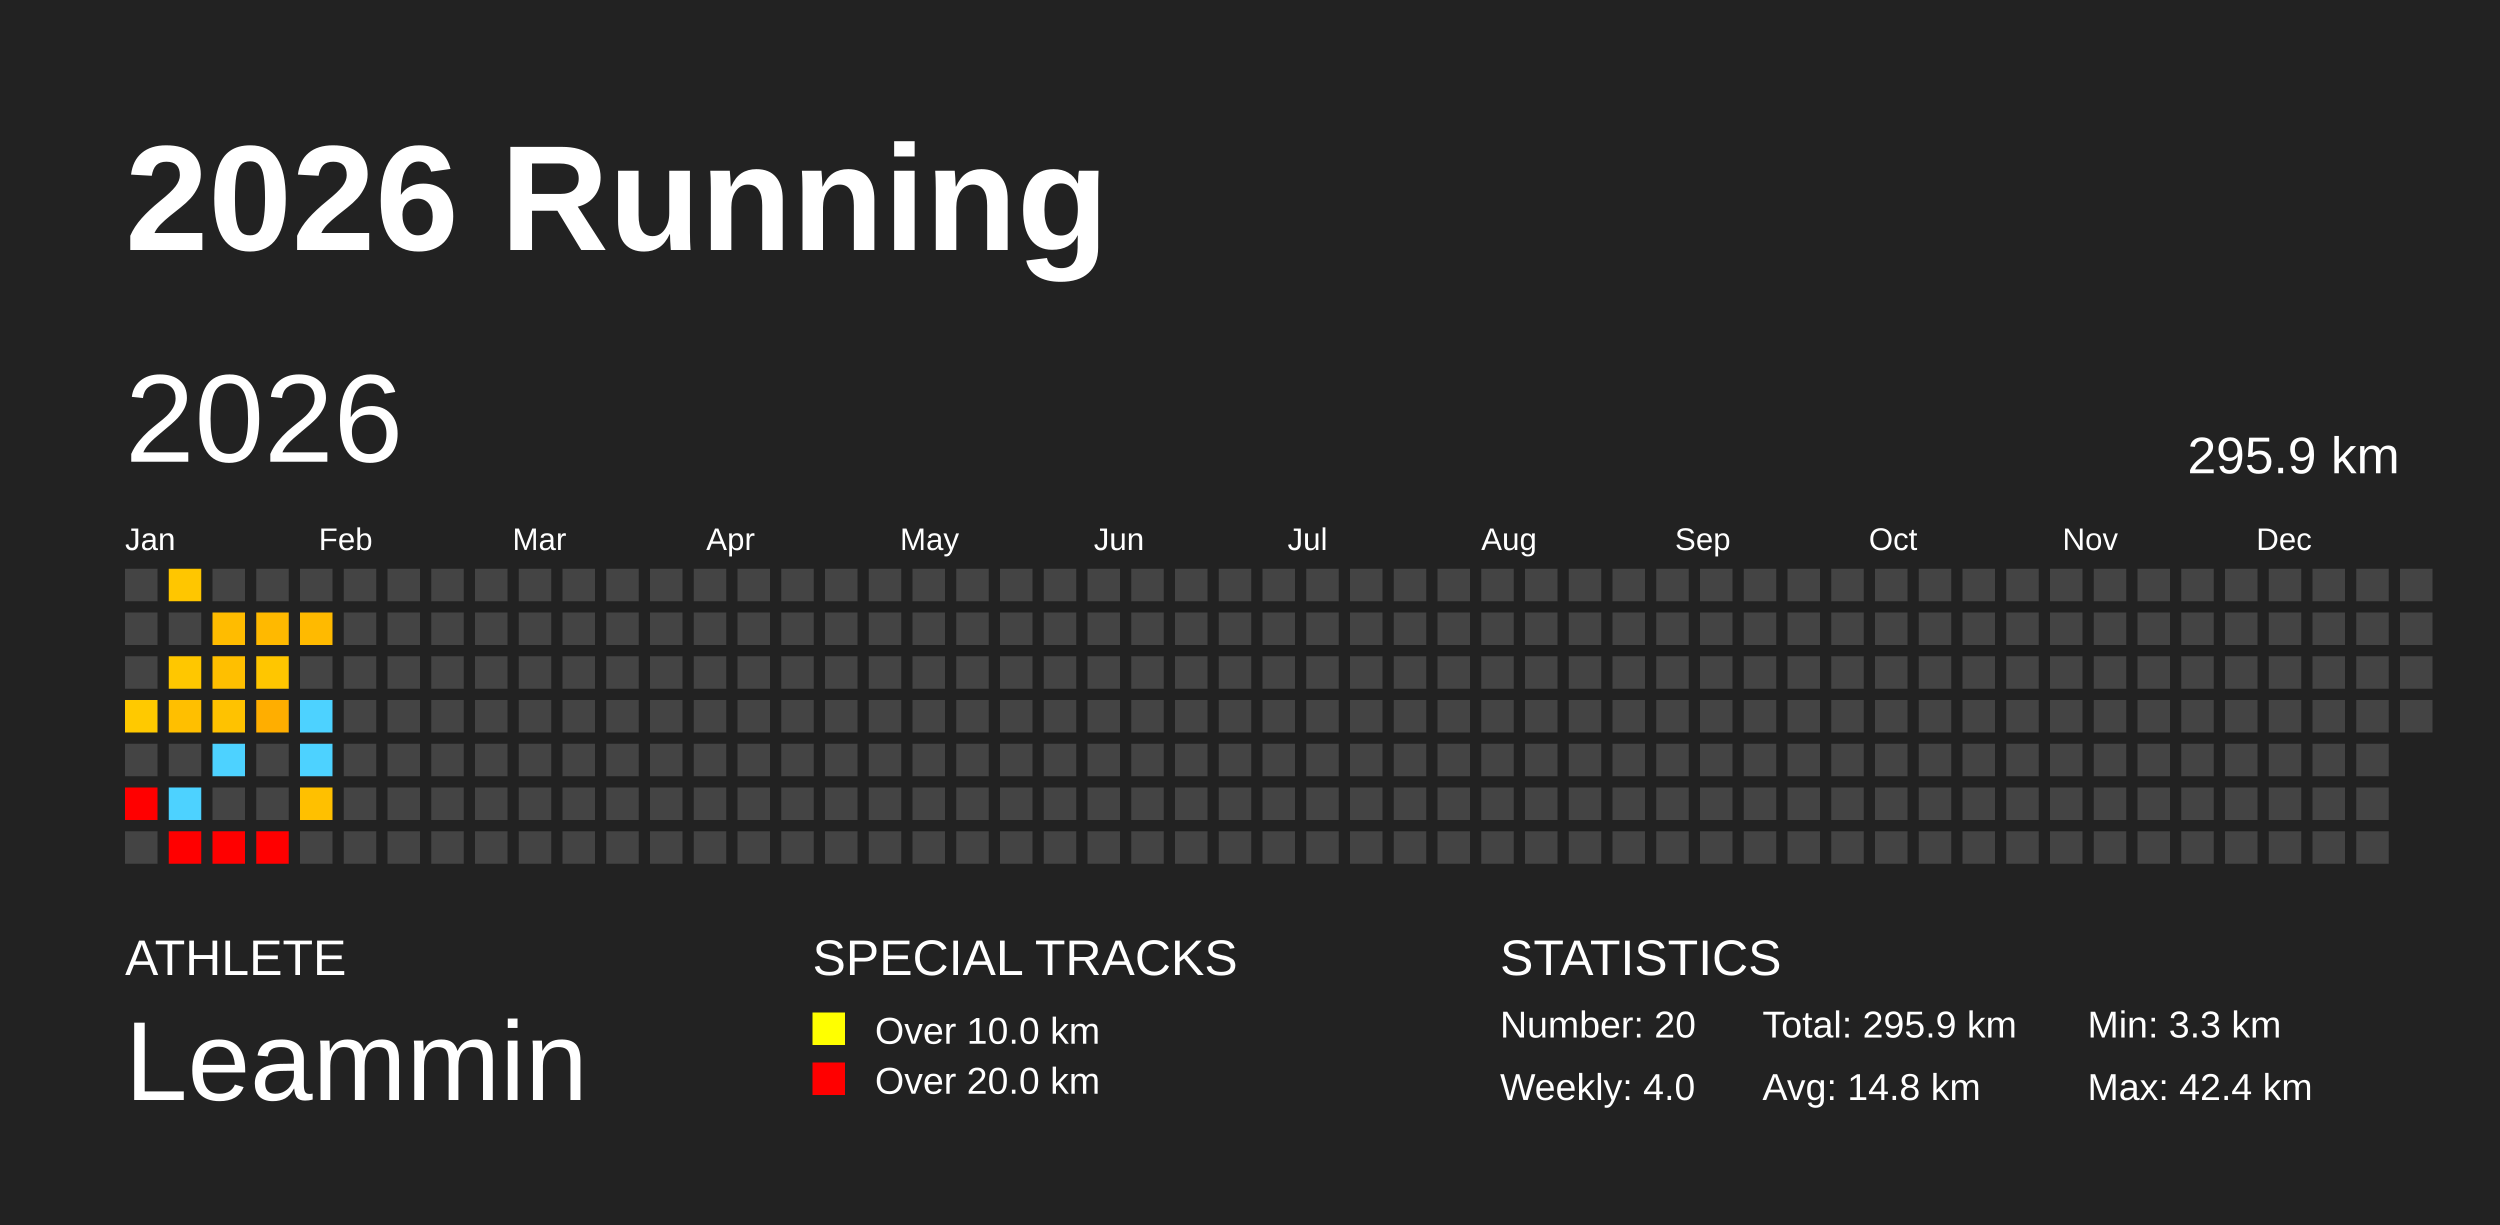
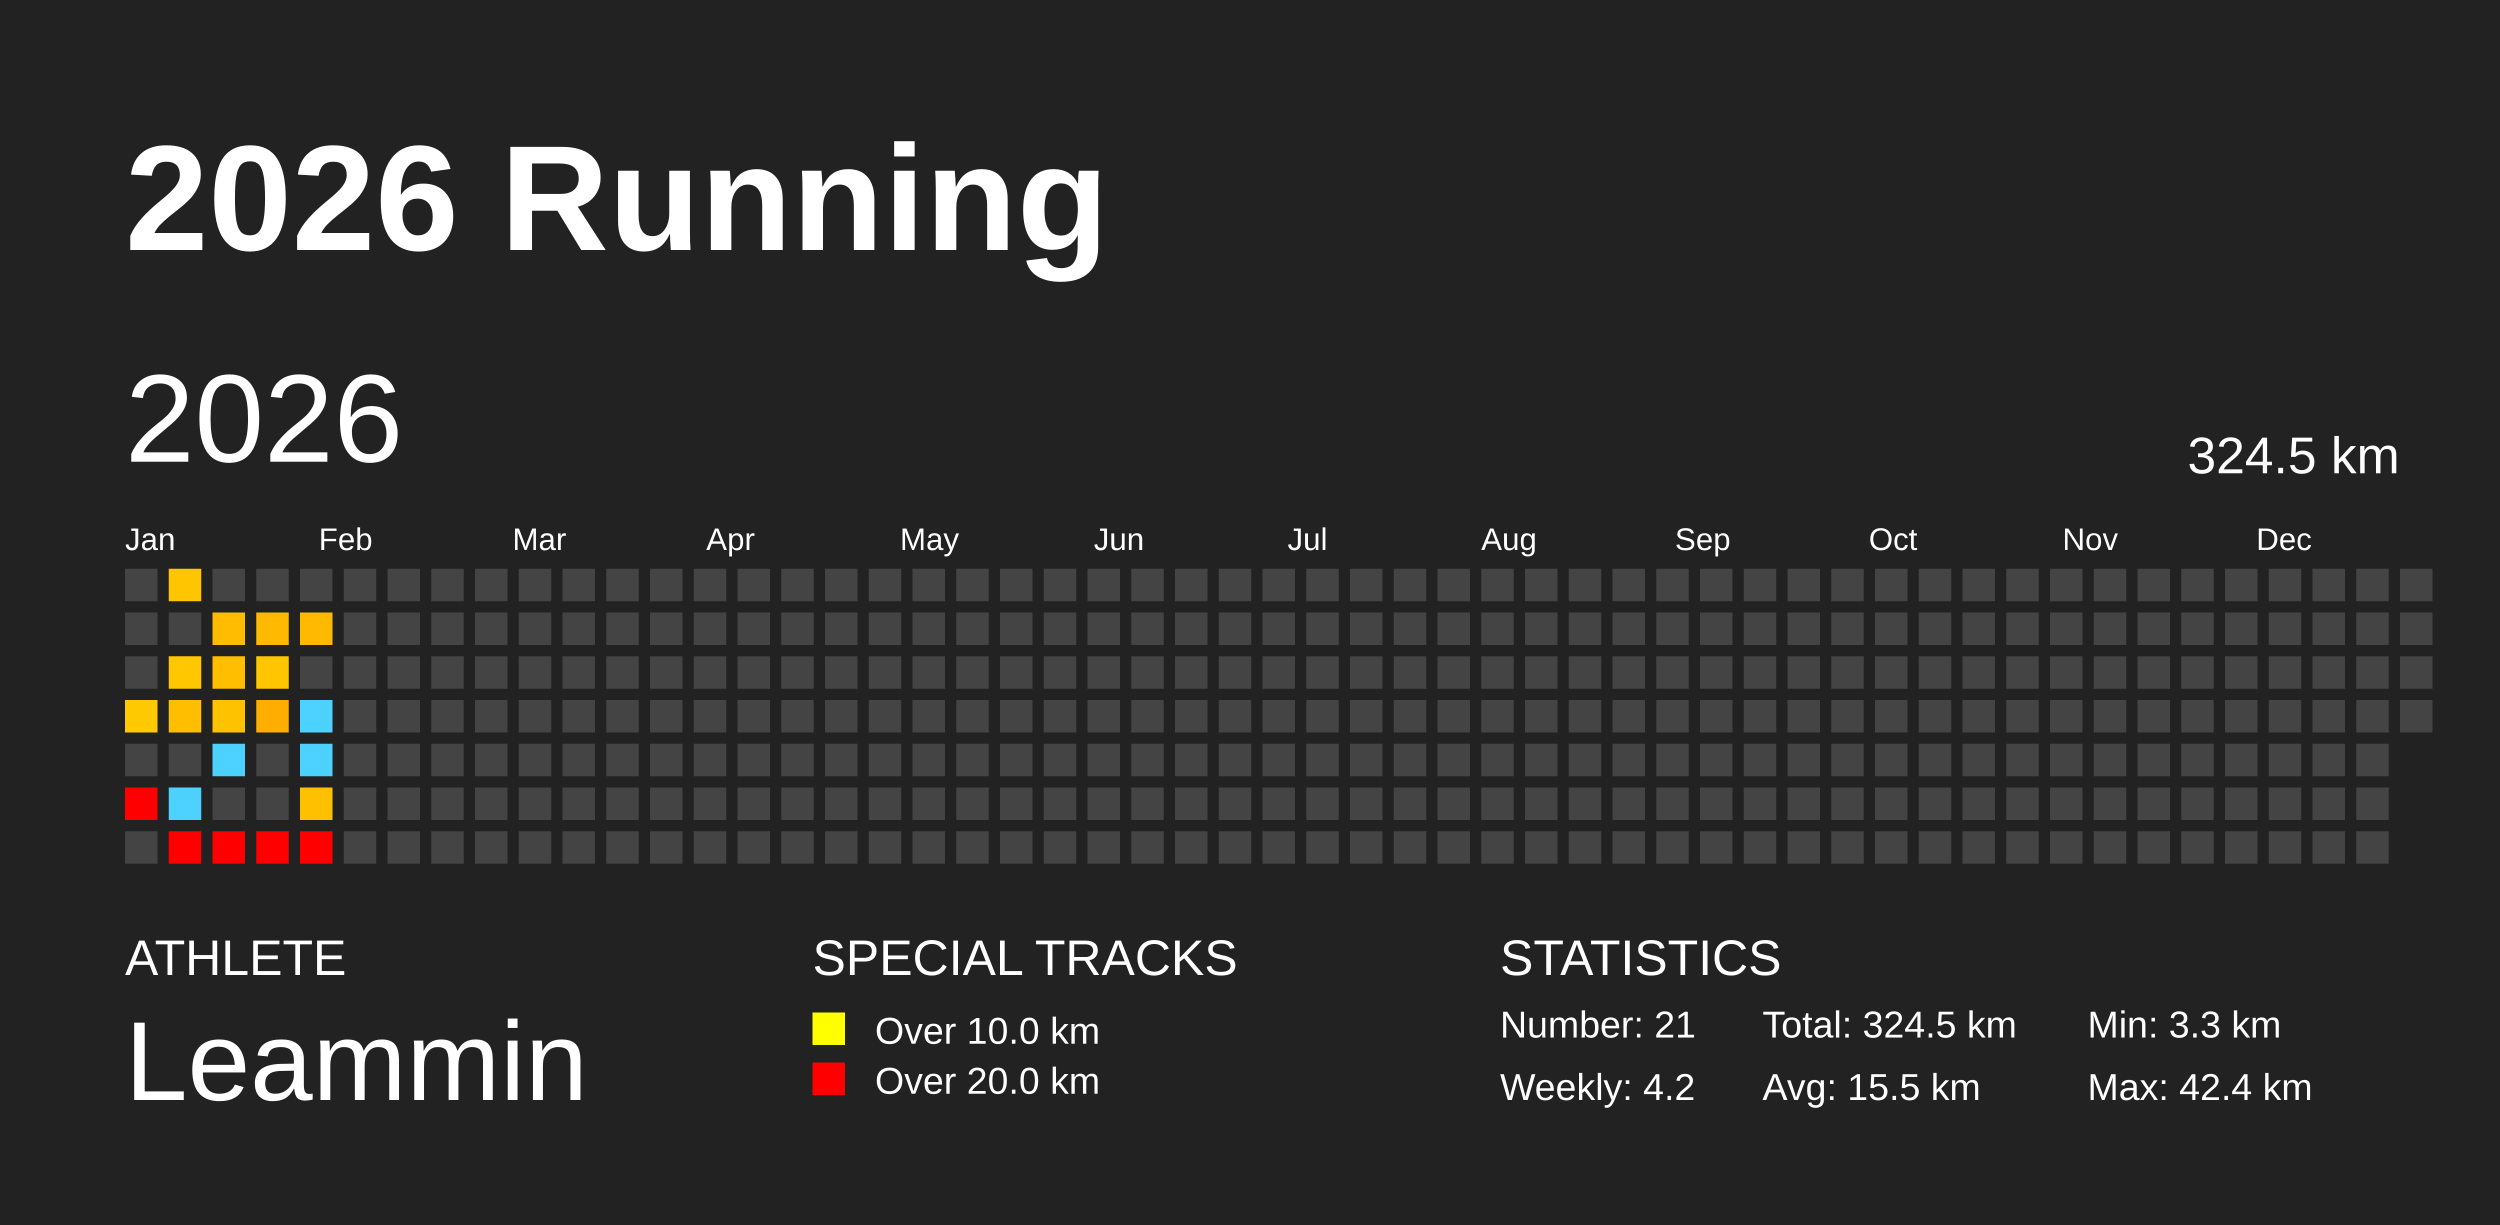
<svg xmlns="http://www.w3.org/2000/svg" baseProfile="full" height="98mm" version="1.1" viewBox="0,0,200,98" width="200mm">
  <defs />
  <rect fill="#222222" height="98" width="200" x="0" y="0" />
  <text fill="#FFFFFF" style="font-size:12px; font-family:Arial; font-weight:bold;" x="10" y="20">2026 Running</text>
  <text fill="#FFFFFF" style="font-size:4px; font-family:Arial" x="10" y="78">ATHLETE</text>
  <text fill="#FFFFFF" style="font-size:9px; font-family:Arial" x="10" y="88">Leammin</text>
  <text fill="#FFFFFF" style="font-size:4px; font-family:Arial" x="65" y="78">SPECIAL TRACKS</text>
  <rect fill="yellow" height="2.6" width="2.6" x="65" y="81" />
  <text fill="#FFFFFF" style="font-size:3px; font-family:Arial" x="70" y="83.5">Over 10.0 km</text>
  <rect fill="red" height="2.6" width="2.6" x="65" y="85" />
  <text fill="#FFFFFF" style="font-size:3px; font-family:Arial" x="70" y="87.5">Over 20.0 km</text>
  <text fill="#FFFFFF" style="font-size:4px; font-family:Arial" x="120" y="78">STATISTICS</text>
-   <text fill="#FFFFFF" style="font-size:3px; font-family:Arial" x="120" y="83">Number: 20</text>
-   <text fill="#FFFFFF" style="font-size:3px; font-family:Arial" x="120" y="88">Weekly: 4.0</text>
-   <text fill="#FFFFFF" style="font-size:3px; font-family:Arial" x="141" y="83">Total: 295.9 km</text>
-   <text fill="#FFFFFF" style="font-size:3px; font-family:Arial" x="141" y="88">Avg: 14.8 km</text>
+   <text fill="#FFFFFF" style="font-size:3px; font-family:Arial" x="120" y="83">Number: 21</text>
+   <text fill="#FFFFFF" style="font-size:3px; font-family:Arial" x="120" y="88">Weekly: 4.2</text>
+   <text fill="#FFFFFF" style="font-size:3px; font-family:Arial" x="141" y="83">Total: 324.5 km</text>
+   <text fill="#FFFFFF" style="font-size:3px; font-family:Arial" x="141" y="88">Avg: 15.5 km</text>
  <text fill="#FFFFFF" style="font-size:3px; font-family:Arial" x="167" y="83">Min: 3.3 km</text>
  <text fill="#FFFFFF" style="font-size:3px; font-family:Arial" x="167" y="88">Max: 42.4 km</text>
  <text dominant-baseline="hanging" fill="#FFFFFF" style="font-size:10.0px; font-family:Arial;" x="10" y="30">2026</text>
-   <text dominant-baseline="hanging" fill="#FFFFFF" style="font-size:4.125px; font-family:Arial;" x="175" y="35">295.9 km</text>
+   <text dominant-baseline="hanging" fill="#FFFFFF" style="font-size:4.125px; font-family:Arial;" x="175" y="35">324.5 km</text>
  <text fill="#FFFFFF" style="font-size:2.5px; font-family:Arial" x="10.0" y="44">Jan</text>
  <text fill="#FFFFFF" style="font-size:2.5px; font-family:Arial" x="25.5" y="44">Feb</text>
  <text fill="#FFFFFF" style="font-size:2.5px; font-family:Arial" x="41.0" y="44">Mar</text>
  <text fill="#FFFFFF" style="font-size:2.5px; font-family:Arial" x="56.5" y="44">Apr</text>
  <text fill="#FFFFFF" style="font-size:2.5px; font-family:Arial" x="72.0" y="44">May</text>
  <text fill="#FFFFFF" style="font-size:2.5px; font-family:Arial" x="87.5" y="44">Jun</text>
  <text fill="#FFFFFF" style="font-size:2.5px; font-family:Arial" x="103.0" y="44">Jul</text>
  <text fill="#FFFFFF" style="font-size:2.5px; font-family:Arial" x="118.5" y="44">Aug</text>
  <text fill="#FFFFFF" style="font-size:2.5px; font-family:Arial" x="134.0" y="44">Sep</text>
  <text fill="#FFFFFF" style="font-size:2.5px; font-family:Arial" x="149.5" y="44">Oct</text>
  <text fill="#FFFFFF" style="font-size:2.5px; font-family:Arial" x="165.0" y="44">Nov</text>
  <text fill="#FFFFFF" style="font-size:2.5px; font-family:Arial" x="180.5" y="44">Dec</text>
  <rect fill="#444444" height="2.6" width="2.6" x="10.0" y="45.5" />
  <rect fill="#444444" height="2.6" width="2.6" x="10.0" y="49.0" />
  <rect fill="#444444" height="2.6" width="2.6" x="10.0" y="52.5" />
  <rect fill="#ffc900" height="2.6" width="2.6" x="10.0" y="56.0" />
  <rect fill="#444444" height="2.6" width="2.6" x="10.0" y="59.5" />
  <rect fill="red" height="2.6" width="2.6" x="10.0" y="63.0" />
  <rect fill="#444444" height="2.6" width="2.6" x="10.0" y="66.5" />
  <rect fill="#ffc600" height="2.6" width="2.6" x="13.5" y="45.5" />
  <rect fill="#444444" height="2.6" width="2.6" x="13.5" y="49.0" />
  <rect fill="#ffc700" height="2.6" width="2.6" x="13.5" y="52.5" />
  <rect fill="#ffbf00" height="2.6" width="2.6" x="13.5" y="56.0" />
  <rect fill="#444444" height="2.6" width="2.6" x="13.5" y="59.5" />
  <rect fill="#4dd2ff" height="2.6" width="2.6" x="13.5" y="63.0" />
  <rect fill="red" height="2.6" width="2.6" x="13.5" y="66.5" />
  <rect fill="#444444" height="2.6" width="2.6" x="17.0" y="45.5" />
  <rect fill="#ffbc00" height="2.6" width="2.6" x="17.0" y="49.0" />
  <rect fill="#ffbf00" height="2.6" width="2.6" x="17.0" y="52.5" />
  <rect fill="#ffc200" height="2.6" width="2.6" x="17.0" y="56.0" />
  <rect fill="#4dd2ff" height="2.6" width="2.6" x="17.0" y="59.5" />
  <rect fill="#444444" height="2.6" width="2.6" x="17.0" y="63.0" />
  <rect fill="red" height="2.6" width="2.6" x="17.0" y="66.5" />
  <rect fill="#444444" height="2.6" width="2.6" x="20.5" y="45.5" />
  <rect fill="#ffb900" height="2.6" width="2.6" x="20.5" y="49.0" />
  <rect fill="#ffc600" height="2.6" width="2.6" x="20.5" y="52.5" />
  <rect fill="#ffae00" height="2.6" width="2.6" x="20.5" y="56.0" />
  <rect fill="#444444" height="2.6" width="2.6" x="20.5" y="59.5" />
  <rect fill="#444444" height="2.6" width="2.6" x="20.5" y="63.0" />
  <rect fill="red" height="2.6" width="2.6" x="20.5" y="66.5" />
  <rect fill="#444444" height="2.6" width="2.6" x="24.0" y="45.5" />
  <rect fill="#ffba00" height="2.6" width="2.6" x="24.0" y="49.0" />
  <rect fill="#444444" height="2.6" width="2.6" x="24.0" y="52.5" />
  <rect fill="#4dd2ff" height="2.6" width="2.6" x="24.0" y="56.0" />
  <rect fill="#4dd2ff" height="2.6" width="2.6" x="24.0" y="59.5" />
  <rect fill="#ffc000" height="2.6" width="2.6" x="24.0" y="63.0" />
-   <rect fill="#444444" height="2.6" width="2.6" x="24.0" y="66.5" />
+   <rect fill="red" height="2.6" width="2.6" x="24.0" y="66.5" />
  <rect fill="#444444" height="2.6" width="2.6" x="27.5" y="45.5" />
  <rect fill="#444444" height="2.6" width="2.6" x="27.5" y="49.0" />
  <rect fill="#444444" height="2.6" width="2.6" x="27.5" y="52.5" />
  <rect fill="#444444" height="2.6" width="2.6" x="27.5" y="56.0" />
  <rect fill="#444444" height="2.6" width="2.6" x="27.5" y="59.5" />
  <rect fill="#444444" height="2.6" width="2.6" x="27.5" y="63.0" />
  <rect fill="#444444" height="2.6" width="2.6" x="27.5" y="66.5" />
  <rect fill="#444444" height="2.6" width="2.6" x="31.0" y="45.5" />
  <rect fill="#444444" height="2.6" width="2.6" x="31.0" y="49.0" />
  <rect fill="#444444" height="2.6" width="2.6" x="31.0" y="52.5" />
  <rect fill="#444444" height="2.6" width="2.6" x="31.0" y="56.0" />
  <rect fill="#444444" height="2.6" width="2.6" x="31.0" y="59.5" />
  <rect fill="#444444" height="2.6" width="2.6" x="31.0" y="63.0" />
  <rect fill="#444444" height="2.6" width="2.6" x="31.0" y="66.5" />
  <rect fill="#444444" height="2.6" width="2.6" x="34.5" y="45.5" />
  <rect fill="#444444" height="2.6" width="2.6" x="34.5" y="49.0" />
  <rect fill="#444444" height="2.6" width="2.6" x="34.5" y="52.5" />
  <rect fill="#444444" height="2.6" width="2.6" x="34.5" y="56.0" />
  <rect fill="#444444" height="2.6" width="2.6" x="34.5" y="59.5" />
  <rect fill="#444444" height="2.6" width="2.6" x="34.5" y="63.0" />
  <rect fill="#444444" height="2.6" width="2.6" x="34.5" y="66.5" />
  <rect fill="#444444" height="2.6" width="2.6" x="38.0" y="45.5" />
  <rect fill="#444444" height="2.6" width="2.6" x="38.0" y="49.0" />
  <rect fill="#444444" height="2.6" width="2.6" x="38.0" y="52.5" />
  <rect fill="#444444" height="2.6" width="2.6" x="38.0" y="56.0" />
  <rect fill="#444444" height="2.6" width="2.6" x="38.0" y="59.5" />
  <rect fill="#444444" height="2.6" width="2.6" x="38.0" y="63.0" />
  <rect fill="#444444" height="2.6" width="2.6" x="38.0" y="66.5" />
  <rect fill="#444444" height="2.6" width="2.6" x="41.5" y="45.5" />
  <rect fill="#444444" height="2.6" width="2.6" x="41.5" y="49.0" />
  <rect fill="#444444" height="2.6" width="2.6" x="41.5" y="52.5" />
  <rect fill="#444444" height="2.6" width="2.6" x="41.5" y="56.0" />
  <rect fill="#444444" height="2.6" width="2.6" x="41.5" y="59.5" />
  <rect fill="#444444" height="2.6" width="2.6" x="41.5" y="63.0" />
  <rect fill="#444444" height="2.6" width="2.6" x="41.5" y="66.5" />
  <rect fill="#444444" height="2.6" width="2.6" x="45.0" y="45.5" />
  <rect fill="#444444" height="2.6" width="2.6" x="45.0" y="49.0" />
  <rect fill="#444444" height="2.6" width="2.6" x="45.0" y="52.5" />
  <rect fill="#444444" height="2.6" width="2.6" x="45.0" y="56.0" />
  <rect fill="#444444" height="2.6" width="2.6" x="45.0" y="59.5" />
  <rect fill="#444444" height="2.6" width="2.6" x="45.0" y="63.0" />
  <rect fill="#444444" height="2.6" width="2.6" x="45.0" y="66.5" />
  <rect fill="#444444" height="2.6" width="2.6" x="48.5" y="45.5" />
  <rect fill="#444444" height="2.6" width="2.6" x="48.5" y="49.0" />
  <rect fill="#444444" height="2.6" width="2.6" x="48.5" y="52.5" />
  <rect fill="#444444" height="2.6" width="2.6" x="48.5" y="56.0" />
  <rect fill="#444444" height="2.6" width="2.6" x="48.5" y="59.5" />
  <rect fill="#444444" height="2.6" width="2.6" x="48.5" y="63.0" />
  <rect fill="#444444" height="2.6" width="2.6" x="48.5" y="66.5" />
  <rect fill="#444444" height="2.6" width="2.6" x="52.0" y="45.5" />
  <rect fill="#444444" height="2.6" width="2.6" x="52.0" y="49.0" />
  <rect fill="#444444" height="2.6" width="2.6" x="52.0" y="52.5" />
  <rect fill="#444444" height="2.6" width="2.6" x="52.0" y="56.0" />
  <rect fill="#444444" height="2.6" width="2.6" x="52.0" y="59.5" />
  <rect fill="#444444" height="2.6" width="2.6" x="52.0" y="63.0" />
  <rect fill="#444444" height="2.6" width="2.6" x="52.0" y="66.5" />
  <rect fill="#444444" height="2.6" width="2.6" x="55.5" y="45.5" />
  <rect fill="#444444" height="2.6" width="2.6" x="55.5" y="49.0" />
  <rect fill="#444444" height="2.6" width="2.6" x="55.5" y="52.5" />
  <rect fill="#444444" height="2.6" width="2.6" x="55.5" y="56.0" />
  <rect fill="#444444" height="2.6" width="2.6" x="55.5" y="59.5" />
  <rect fill="#444444" height="2.6" width="2.6" x="55.5" y="63.0" />
  <rect fill="#444444" height="2.6" width="2.6" x="55.5" y="66.5" />
  <rect fill="#444444" height="2.6" width="2.6" x="59.0" y="45.5" />
  <rect fill="#444444" height="2.6" width="2.6" x="59.0" y="49.0" />
  <rect fill="#444444" height="2.6" width="2.6" x="59.0" y="52.5" />
  <rect fill="#444444" height="2.6" width="2.6" x="59.0" y="56.0" />
  <rect fill="#444444" height="2.6" width="2.6" x="59.0" y="59.5" />
  <rect fill="#444444" height="2.6" width="2.6" x="59.0" y="63.0" />
  <rect fill="#444444" height="2.6" width="2.6" x="59.0" y="66.5" />
  <rect fill="#444444" height="2.6" width="2.6" x="62.5" y="45.5" />
  <rect fill="#444444" height="2.6" width="2.6" x="62.5" y="49.0" />
  <rect fill="#444444" height="2.6" width="2.6" x="62.5" y="52.5" />
  <rect fill="#444444" height="2.6" width="2.6" x="62.5" y="56.0" />
  <rect fill="#444444" height="2.6" width="2.6" x="62.5" y="59.5" />
  <rect fill="#444444" height="2.6" width="2.6" x="62.5" y="63.0" />
  <rect fill="#444444" height="2.6" width="2.6" x="62.5" y="66.5" />
  <rect fill="#444444" height="2.6" width="2.6" x="66.0" y="45.5" />
  <rect fill="#444444" height="2.6" width="2.6" x="66.0" y="49.0" />
  <rect fill="#444444" height="2.6" width="2.6" x="66.0" y="52.5" />
  <rect fill="#444444" height="2.6" width="2.6" x="66.0" y="56.0" />
  <rect fill="#444444" height="2.6" width="2.6" x="66.0" y="59.5" />
  <rect fill="#444444" height="2.6" width="2.6" x="66.0" y="63.0" />
  <rect fill="#444444" height="2.6" width="2.6" x="66.0" y="66.5" />
  <rect fill="#444444" height="2.6" width="2.6" x="69.5" y="45.5" />
  <rect fill="#444444" height="2.6" width="2.6" x="69.5" y="49.0" />
  <rect fill="#444444" height="2.6" width="2.6" x="69.5" y="52.5" />
  <rect fill="#444444" height="2.6" width="2.6" x="69.5" y="56.0" />
  <rect fill="#444444" height="2.6" width="2.6" x="69.5" y="59.5" />
  <rect fill="#444444" height="2.6" width="2.6" x="69.5" y="63.0" />
  <rect fill="#444444" height="2.6" width="2.6" x="69.5" y="66.5" />
  <rect fill="#444444" height="2.6" width="2.6" x="73.0" y="45.5" />
  <rect fill="#444444" height="2.6" width="2.6" x="73.0" y="49.0" />
  <rect fill="#444444" height="2.6" width="2.6" x="73.0" y="52.5" />
  <rect fill="#444444" height="2.6" width="2.6" x="73.0" y="56.0" />
  <rect fill="#444444" height="2.6" width="2.6" x="73.0" y="59.5" />
  <rect fill="#444444" height="2.6" width="2.6" x="73.0" y="63.0" />
  <rect fill="#444444" height="2.6" width="2.6" x="73.0" y="66.5" />
  <rect fill="#444444" height="2.6" width="2.6" x="76.5" y="45.5" />
  <rect fill="#444444" height="2.6" width="2.6" x="76.5" y="49.0" />
  <rect fill="#444444" height="2.6" width="2.6" x="76.5" y="52.5" />
  <rect fill="#444444" height="2.6" width="2.6" x="76.5" y="56.0" />
  <rect fill="#444444" height="2.6" width="2.6" x="76.5" y="59.5" />
  <rect fill="#444444" height="2.6" width="2.6" x="76.5" y="63.0" />
  <rect fill="#444444" height="2.6" width="2.6" x="76.5" y="66.5" />
  <rect fill="#444444" height="2.6" width="2.6" x="80.0" y="45.5" />
  <rect fill="#444444" height="2.6" width="2.6" x="80.0" y="49.0" />
  <rect fill="#444444" height="2.6" width="2.6" x="80.0" y="52.5" />
  <rect fill="#444444" height="2.6" width="2.6" x="80.0" y="56.0" />
  <rect fill="#444444" height="2.6" width="2.6" x="80.0" y="59.5" />
  <rect fill="#444444" height="2.6" width="2.6" x="80.0" y="63.0" />
  <rect fill="#444444" height="2.6" width="2.6" x="80.0" y="66.5" />
  <rect fill="#444444" height="2.6" width="2.6" x="83.5" y="45.5" />
  <rect fill="#444444" height="2.6" width="2.6" x="83.5" y="49.0" />
  <rect fill="#444444" height="2.6" width="2.6" x="83.5" y="52.5" />
  <rect fill="#444444" height="2.6" width="2.6" x="83.5" y="56.0" />
  <rect fill="#444444" height="2.6" width="2.6" x="83.5" y="59.5" />
  <rect fill="#444444" height="2.6" width="2.6" x="83.5" y="63.0" />
  <rect fill="#444444" height="2.6" width="2.6" x="83.5" y="66.5" />
  <rect fill="#444444" height="2.6" width="2.6" x="87.0" y="45.5" />
  <rect fill="#444444" height="2.6" width="2.6" x="87.0" y="49.0" />
  <rect fill="#444444" height="2.6" width="2.6" x="87.0" y="52.5" />
  <rect fill="#444444" height="2.6" width="2.6" x="87.0" y="56.0" />
  <rect fill="#444444" height="2.6" width="2.6" x="87.0" y="59.5" />
  <rect fill="#444444" height="2.6" width="2.6" x="87.0" y="63.0" />
  <rect fill="#444444" height="2.6" width="2.6" x="87.0" y="66.5" />
  <rect fill="#444444" height="2.6" width="2.6" x="90.5" y="45.5" />
  <rect fill="#444444" height="2.6" width="2.6" x="90.5" y="49.0" />
  <rect fill="#444444" height="2.6" width="2.6" x="90.5" y="52.5" />
  <rect fill="#444444" height="2.6" width="2.6" x="90.5" y="56.0" />
  <rect fill="#444444" height="2.6" width="2.6" x="90.5" y="59.5" />
  <rect fill="#444444" height="2.6" width="2.6" x="90.5" y="63.0" />
  <rect fill="#444444" height="2.6" width="2.6" x="90.5" y="66.5" />
  <rect fill="#444444" height="2.6" width="2.6" x="94.0" y="45.5" />
  <rect fill="#444444" height="2.6" width="2.6" x="94.0" y="49.0" />
  <rect fill="#444444" height="2.6" width="2.6" x="94.0" y="52.5" />
  <rect fill="#444444" height="2.6" width="2.6" x="94.0" y="56.0" />
  <rect fill="#444444" height="2.6" width="2.6" x="94.0" y="59.5" />
  <rect fill="#444444" height="2.6" width="2.6" x="94.0" y="63.0" />
  <rect fill="#444444" height="2.6" width="2.6" x="94.0" y="66.5" />
  <rect fill="#444444" height="2.6" width="2.6" x="97.5" y="45.5" />
  <rect fill="#444444" height="2.6" width="2.6" x="97.5" y="49.0" />
  <rect fill="#444444" height="2.6" width="2.6" x="97.5" y="52.5" />
  <rect fill="#444444" height="2.6" width="2.6" x="97.5" y="56.0" />
  <rect fill="#444444" height="2.6" width="2.6" x="97.5" y="59.5" />
  <rect fill="#444444" height="2.6" width="2.6" x="97.5" y="63.0" />
  <rect fill="#444444" height="2.6" width="2.6" x="97.5" y="66.5" />
  <rect fill="#444444" height="2.6" width="2.6" x="101.0" y="45.5" />
  <rect fill="#444444" height="2.6" width="2.6" x="101.0" y="49.0" />
  <rect fill="#444444" height="2.6" width="2.6" x="101.0" y="52.5" />
  <rect fill="#444444" height="2.6" width="2.6" x="101.0" y="56.0" />
  <rect fill="#444444" height="2.6" width="2.6" x="101.0" y="59.5" />
  <rect fill="#444444" height="2.6" width="2.6" x="101.0" y="63.0" />
  <rect fill="#444444" height="2.6" width="2.6" x="101.0" y="66.5" />
  <rect fill="#444444" height="2.6" width="2.6" x="104.5" y="45.5" />
  <rect fill="#444444" height="2.6" width="2.6" x="104.5" y="49.0" />
  <rect fill="#444444" height="2.6" width="2.6" x="104.5" y="52.5" />
  <rect fill="#444444" height="2.6" width="2.6" x="104.5" y="56.0" />
  <rect fill="#444444" height="2.6" width="2.6" x="104.5" y="59.5" />
  <rect fill="#444444" height="2.6" width="2.6" x="104.5" y="63.0" />
  <rect fill="#444444" height="2.6" width="2.6" x="104.5" y="66.5" />
  <rect fill="#444444" height="2.6" width="2.6" x="108.0" y="45.5" />
  <rect fill="#444444" height="2.6" width="2.6" x="108.0" y="49.0" />
  <rect fill="#444444" height="2.6" width="2.6" x="108.0" y="52.5" />
  <rect fill="#444444" height="2.6" width="2.6" x="108.0" y="56.0" />
  <rect fill="#444444" height="2.6" width="2.6" x="108.0" y="59.5" />
  <rect fill="#444444" height="2.6" width="2.6" x="108.0" y="63.0" />
  <rect fill="#444444" height="2.6" width="2.6" x="108.0" y="66.5" />
  <rect fill="#444444" height="2.6" width="2.6" x="111.5" y="45.5" />
  <rect fill="#444444" height="2.6" width="2.6" x="111.5" y="49.0" />
  <rect fill="#444444" height="2.6" width="2.6" x="111.5" y="52.5" />
  <rect fill="#444444" height="2.6" width="2.6" x="111.5" y="56.0" />
  <rect fill="#444444" height="2.6" width="2.6" x="111.5" y="59.5" />
  <rect fill="#444444" height="2.6" width="2.6" x="111.5" y="63.0" />
  <rect fill="#444444" height="2.6" width="2.6" x="111.5" y="66.5" />
  <rect fill="#444444" height="2.6" width="2.6" x="115.0" y="45.5" />
  <rect fill="#444444" height="2.6" width="2.6" x="115.0" y="49.0" />
  <rect fill="#444444" height="2.6" width="2.6" x="115.0" y="52.5" />
  <rect fill="#444444" height="2.6" width="2.6" x="115.0" y="56.0" />
  <rect fill="#444444" height="2.6" width="2.6" x="115.0" y="59.5" />
  <rect fill="#444444" height="2.6" width="2.6" x="115.0" y="63.0" />
  <rect fill="#444444" height="2.6" width="2.6" x="115.0" y="66.5" />
  <rect fill="#444444" height="2.6" width="2.6" x="118.5" y="45.5" />
  <rect fill="#444444" height="2.6" width="2.6" x="118.5" y="49.0" />
  <rect fill="#444444" height="2.6" width="2.6" x="118.5" y="52.5" />
  <rect fill="#444444" height="2.6" width="2.6" x="118.5" y="56.0" />
  <rect fill="#444444" height="2.6" width="2.6" x="118.5" y="59.5" />
  <rect fill="#444444" height="2.6" width="2.6" x="118.5" y="63.0" />
  <rect fill="#444444" height="2.6" width="2.6" x="118.5" y="66.5" />
  <rect fill="#444444" height="2.6" width="2.6" x="122.0" y="45.5" />
  <rect fill="#444444" height="2.6" width="2.6" x="122.0" y="49.0" />
  <rect fill="#444444" height="2.6" width="2.6" x="122.0" y="52.5" />
  <rect fill="#444444" height="2.6" width="2.6" x="122.0" y="56.0" />
  <rect fill="#444444" height="2.6" width="2.6" x="122.0" y="59.5" />
  <rect fill="#444444" height="2.6" width="2.6" x="122.0" y="63.0" />
  <rect fill="#444444" height="2.6" width="2.6" x="122.0" y="66.5" />
  <rect fill="#444444" height="2.6" width="2.6" x="125.5" y="45.5" />
  <rect fill="#444444" height="2.6" width="2.6" x="125.5" y="49.0" />
  <rect fill="#444444" height="2.6" width="2.6" x="125.5" y="52.5" />
  <rect fill="#444444" height="2.6" width="2.6" x="125.5" y="56.0" />
  <rect fill="#444444" height="2.6" width="2.6" x="125.5" y="59.5" />
  <rect fill="#444444" height="2.6" width="2.6" x="125.5" y="63.0" />
  <rect fill="#444444" height="2.6" width="2.6" x="125.5" y="66.5" />
  <rect fill="#444444" height="2.6" width="2.6" x="129.0" y="45.5" />
  <rect fill="#444444" height="2.6" width="2.6" x="129.0" y="49.0" />
  <rect fill="#444444" height="2.6" width="2.6" x="129.0" y="52.5" />
  <rect fill="#444444" height="2.6" width="2.6" x="129.0" y="56.0" />
  <rect fill="#444444" height="2.6" width="2.6" x="129.0" y="59.5" />
  <rect fill="#444444" height="2.6" width="2.6" x="129.0" y="63.0" />
  <rect fill="#444444" height="2.6" width="2.6" x="129.0" y="66.5" />
  <rect fill="#444444" height="2.6" width="2.6" x="132.5" y="45.5" />
  <rect fill="#444444" height="2.6" width="2.6" x="132.5" y="49.0" />
  <rect fill="#444444" height="2.6" width="2.6" x="132.5" y="52.5" />
  <rect fill="#444444" height="2.6" width="2.6" x="132.5" y="56.0" />
  <rect fill="#444444" height="2.6" width="2.6" x="132.5" y="59.5" />
  <rect fill="#444444" height="2.6" width="2.6" x="132.5" y="63.0" />
  <rect fill="#444444" height="2.6" width="2.6" x="132.5" y="66.5" />
  <rect fill="#444444" height="2.6" width="2.6" x="136.0" y="45.5" />
  <rect fill="#444444" height="2.6" width="2.6" x="136.0" y="49.0" />
  <rect fill="#444444" height="2.6" width="2.6" x="136.0" y="52.5" />
  <rect fill="#444444" height="2.6" width="2.6" x="136.0" y="56.0" />
  <rect fill="#444444" height="2.6" width="2.6" x="136.0" y="59.5" />
  <rect fill="#444444" height="2.6" width="2.6" x="136.0" y="63.0" />
  <rect fill="#444444" height="2.6" width="2.6" x="136.0" y="66.5" />
  <rect fill="#444444" height="2.6" width="2.6" x="139.5" y="45.5" />
  <rect fill="#444444" height="2.6" width="2.6" x="139.5" y="49.0" />
  <rect fill="#444444" height="2.6" width="2.6" x="139.5" y="52.5" />
  <rect fill="#444444" height="2.6" width="2.6" x="139.5" y="56.0" />
  <rect fill="#444444" height="2.6" width="2.6" x="139.5" y="59.5" />
  <rect fill="#444444" height="2.6" width="2.6" x="139.5" y="63.0" />
  <rect fill="#444444" height="2.6" width="2.6" x="139.5" y="66.5" />
  <rect fill="#444444" height="2.6" width="2.6" x="143.0" y="45.5" />
  <rect fill="#444444" height="2.6" width="2.6" x="143.0" y="49.0" />
  <rect fill="#444444" height="2.6" width="2.6" x="143.0" y="52.5" />
  <rect fill="#444444" height="2.6" width="2.6" x="143.0" y="56.0" />
  <rect fill="#444444" height="2.6" width="2.6" x="143.0" y="59.5" />
  <rect fill="#444444" height="2.6" width="2.6" x="143.0" y="63.0" />
  <rect fill="#444444" height="2.6" width="2.6" x="143.0" y="66.5" />
  <rect fill="#444444" height="2.6" width="2.6" x="146.5" y="45.5" />
  <rect fill="#444444" height="2.6" width="2.6" x="146.5" y="49.0" />
  <rect fill="#444444" height="2.6" width="2.6" x="146.5" y="52.5" />
  <rect fill="#444444" height="2.6" width="2.6" x="146.5" y="56.0" />
  <rect fill="#444444" height="2.6" width="2.6" x="146.5" y="59.5" />
  <rect fill="#444444" height="2.6" width="2.6" x="146.5" y="63.0" />
  <rect fill="#444444" height="2.6" width="2.6" x="146.5" y="66.5" />
  <rect fill="#444444" height="2.6" width="2.6" x="150.0" y="45.5" />
  <rect fill="#444444" height="2.6" width="2.6" x="150.0" y="49.0" />
  <rect fill="#444444" height="2.6" width="2.6" x="150.0" y="52.5" />
  <rect fill="#444444" height="2.6" width="2.6" x="150.0" y="56.0" />
  <rect fill="#444444" height="2.6" width="2.6" x="150.0" y="59.5" />
  <rect fill="#444444" height="2.6" width="2.6" x="150.0" y="63.0" />
  <rect fill="#444444" height="2.6" width="2.6" x="150.0" y="66.5" />
  <rect fill="#444444" height="2.6" width="2.6" x="153.5" y="45.5" />
  <rect fill="#444444" height="2.6" width="2.6" x="153.5" y="49.0" />
  <rect fill="#444444" height="2.6" width="2.6" x="153.5" y="52.5" />
  <rect fill="#444444" height="2.6" width="2.6" x="153.5" y="56.0" />
  <rect fill="#444444" height="2.6" width="2.6" x="153.5" y="59.5" />
  <rect fill="#444444" height="2.6" width="2.6" x="153.5" y="63.0" />
  <rect fill="#444444" height="2.6" width="2.6" x="153.5" y="66.5" />
  <rect fill="#444444" height="2.6" width="2.6" x="157.0" y="45.5" />
  <rect fill="#444444" height="2.6" width="2.6" x="157.0" y="49.0" />
  <rect fill="#444444" height="2.6" width="2.6" x="157.0" y="52.5" />
  <rect fill="#444444" height="2.6" width="2.6" x="157.0" y="56.0" />
  <rect fill="#444444" height="2.6" width="2.6" x="157.0" y="59.5" />
  <rect fill="#444444" height="2.6" width="2.6" x="157.0" y="63.0" />
  <rect fill="#444444" height="2.6" width="2.6" x="157.0" y="66.5" />
  <rect fill="#444444" height="2.6" width="2.6" x="160.5" y="45.5" />
  <rect fill="#444444" height="2.6" width="2.6" x="160.5" y="49.0" />
  <rect fill="#444444" height="2.6" width="2.6" x="160.5" y="52.5" />
  <rect fill="#444444" height="2.6" width="2.6" x="160.5" y="56.0" />
  <rect fill="#444444" height="2.6" width="2.6" x="160.5" y="59.5" />
  <rect fill="#444444" height="2.6" width="2.6" x="160.5" y="63.0" />
  <rect fill="#444444" height="2.6" width="2.6" x="160.5" y="66.5" />
  <rect fill="#444444" height="2.6" width="2.6" x="164.0" y="45.5" />
  <rect fill="#444444" height="2.6" width="2.6" x="164.0" y="49.0" />
  <rect fill="#444444" height="2.6" width="2.6" x="164.0" y="52.5" />
  <rect fill="#444444" height="2.6" width="2.6" x="164.0" y="56.0" />
  <rect fill="#444444" height="2.6" width="2.6" x="164.0" y="59.5" />
  <rect fill="#444444" height="2.6" width="2.6" x="164.0" y="63.0" />
  <rect fill="#444444" height="2.6" width="2.6" x="164.0" y="66.5" />
  <rect fill="#444444" height="2.6" width="2.6" x="167.5" y="45.5" />
  <rect fill="#444444" height="2.6" width="2.6" x="167.5" y="49.0" />
  <rect fill="#444444" height="2.6" width="2.6" x="167.5" y="52.5" />
  <rect fill="#444444" height="2.6" width="2.6" x="167.5" y="56.0" />
  <rect fill="#444444" height="2.6" width="2.6" x="167.5" y="59.5" />
  <rect fill="#444444" height="2.6" width="2.6" x="167.5" y="63.0" />
  <rect fill="#444444" height="2.6" width="2.6" x="167.5" y="66.5" />
  <rect fill="#444444" height="2.6" width="2.6" x="171.0" y="45.5" />
  <rect fill="#444444" height="2.6" width="2.6" x="171.0" y="49.0" />
  <rect fill="#444444" height="2.6" width="2.6" x="171.0" y="52.5" />
  <rect fill="#444444" height="2.6" width="2.6" x="171.0" y="56.0" />
  <rect fill="#444444" height="2.6" width="2.6" x="171.0" y="59.5" />
  <rect fill="#444444" height="2.6" width="2.6" x="171.0" y="63.0" />
  <rect fill="#444444" height="2.6" width="2.6" x="171.0" y="66.5" />
  <rect fill="#444444" height="2.6" width="2.6" x="174.5" y="45.5" />
  <rect fill="#444444" height="2.6" width="2.6" x="174.5" y="49.0" />
  <rect fill="#444444" height="2.6" width="2.6" x="174.5" y="52.5" />
  <rect fill="#444444" height="2.6" width="2.6" x="174.5" y="56.0" />
  <rect fill="#444444" height="2.6" width="2.6" x="174.5" y="59.5" />
  <rect fill="#444444" height="2.6" width="2.6" x="174.5" y="63.0" />
  <rect fill="#444444" height="2.6" width="2.6" x="174.5" y="66.5" />
  <rect fill="#444444" height="2.6" width="2.6" x="178.0" y="45.5" />
  <rect fill="#444444" height="2.6" width="2.6" x="178.0" y="49.0" />
  <rect fill="#444444" height="2.6" width="2.6" x="178.0" y="52.5" />
  <rect fill="#444444" height="2.6" width="2.6" x="178.0" y="56.0" />
  <rect fill="#444444" height="2.6" width="2.6" x="178.0" y="59.5" />
  <rect fill="#444444" height="2.6" width="2.6" x="178.0" y="63.0" />
  <rect fill="#444444" height="2.6" width="2.6" x="178.0" y="66.5" />
  <rect fill="#444444" height="2.6" width="2.6" x="181.5" y="45.5" />
  <rect fill="#444444" height="2.6" width="2.6" x="181.5" y="49.0" />
  <rect fill="#444444" height="2.6" width="2.6" x="181.5" y="52.5" />
  <rect fill="#444444" height="2.6" width="2.6" x="181.5" y="56.0" />
  <rect fill="#444444" height="2.6" width="2.6" x="181.5" y="59.5" />
  <rect fill="#444444" height="2.6" width="2.6" x="181.5" y="63.0" />
  <rect fill="#444444" height="2.6" width="2.6" x="181.5" y="66.5" />
  <rect fill="#444444" height="2.6" width="2.6" x="185.0" y="45.5" />
  <rect fill="#444444" height="2.6" width="2.6" x="185.0" y="49.0" />
  <rect fill="#444444" height="2.6" width="2.6" x="185.0" y="52.5" />
  <rect fill="#444444" height="2.6" width="2.6" x="185.0" y="56.0" />
  <rect fill="#444444" height="2.6" width="2.6" x="185.0" y="59.5" />
  <rect fill="#444444" height="2.6" width="2.6" x="185.0" y="63.0" />
  <rect fill="#444444" height="2.6" width="2.6" x="185.0" y="66.5" />
  <rect fill="#444444" height="2.6" width="2.6" x="188.5" y="45.5" />
  <rect fill="#444444" height="2.6" width="2.6" x="188.5" y="49.0" />
  <rect fill="#444444" height="2.6" width="2.6" x="188.5" y="52.5" />
  <rect fill="#444444" height="2.6" width="2.6" x="188.5" y="56.0" />
  <rect fill="#444444" height="2.6" width="2.6" x="188.5" y="59.5" />
  <rect fill="#444444" height="2.6" width="2.6" x="188.5" y="63.0" />
  <rect fill="#444444" height="2.6" width="2.6" x="188.5" y="66.5" />
  <rect fill="#444444" height="2.6" width="2.6" x="192.0" y="45.5" />
  <rect fill="#444444" height="2.6" width="2.6" x="192.0" y="49.0" />
  <rect fill="#444444" height="2.6" width="2.6" x="192.0" y="52.5" />
  <rect fill="#444444" height="2.6" width="2.6" x="192.0" y="56.0" />
</svg>
